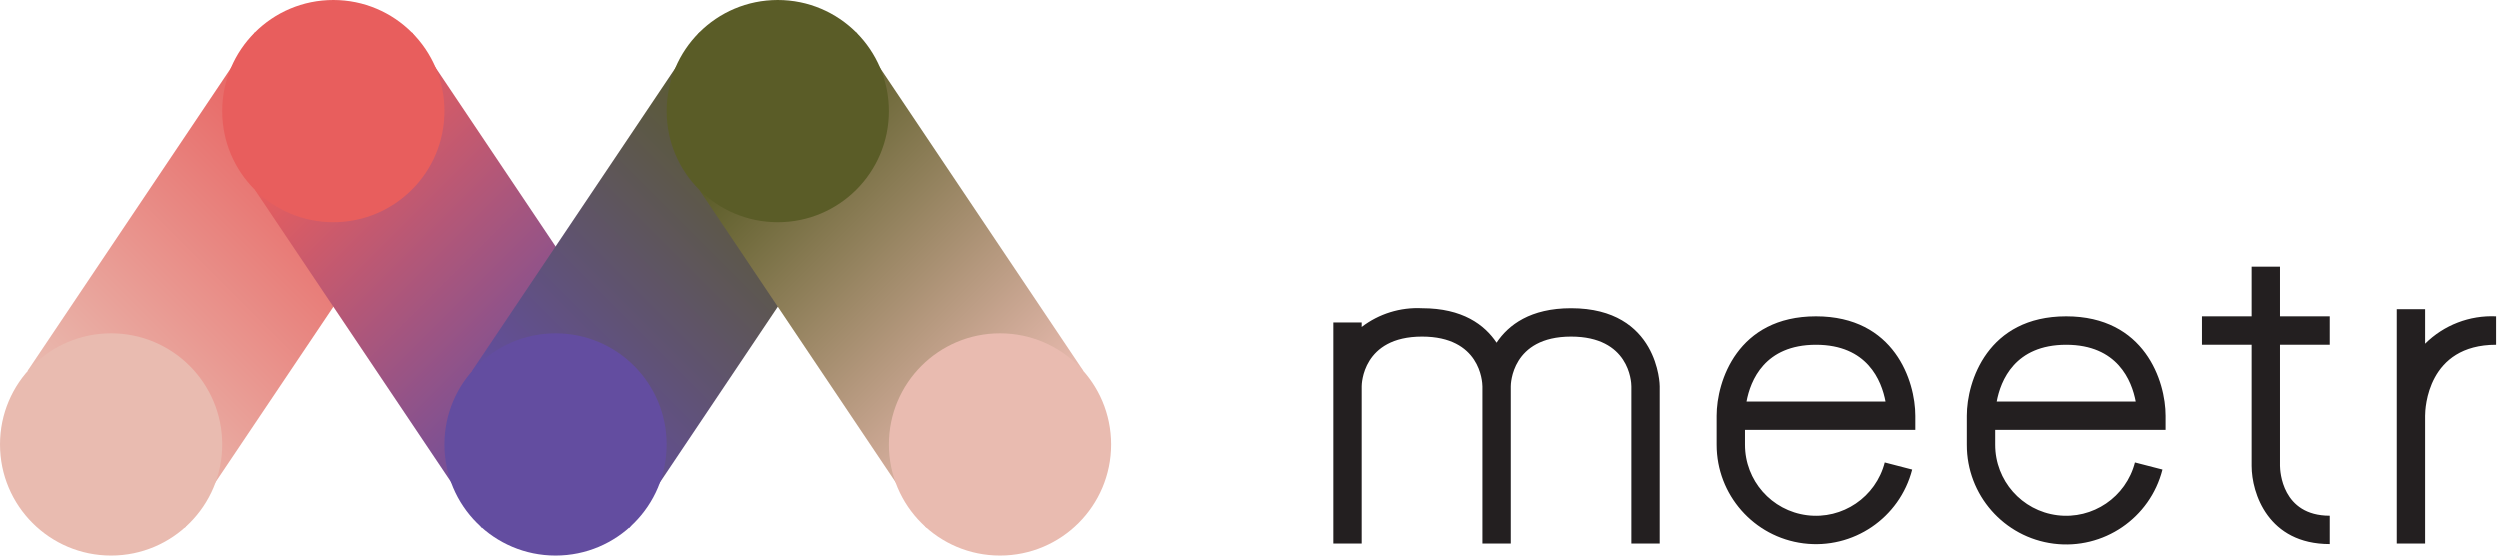
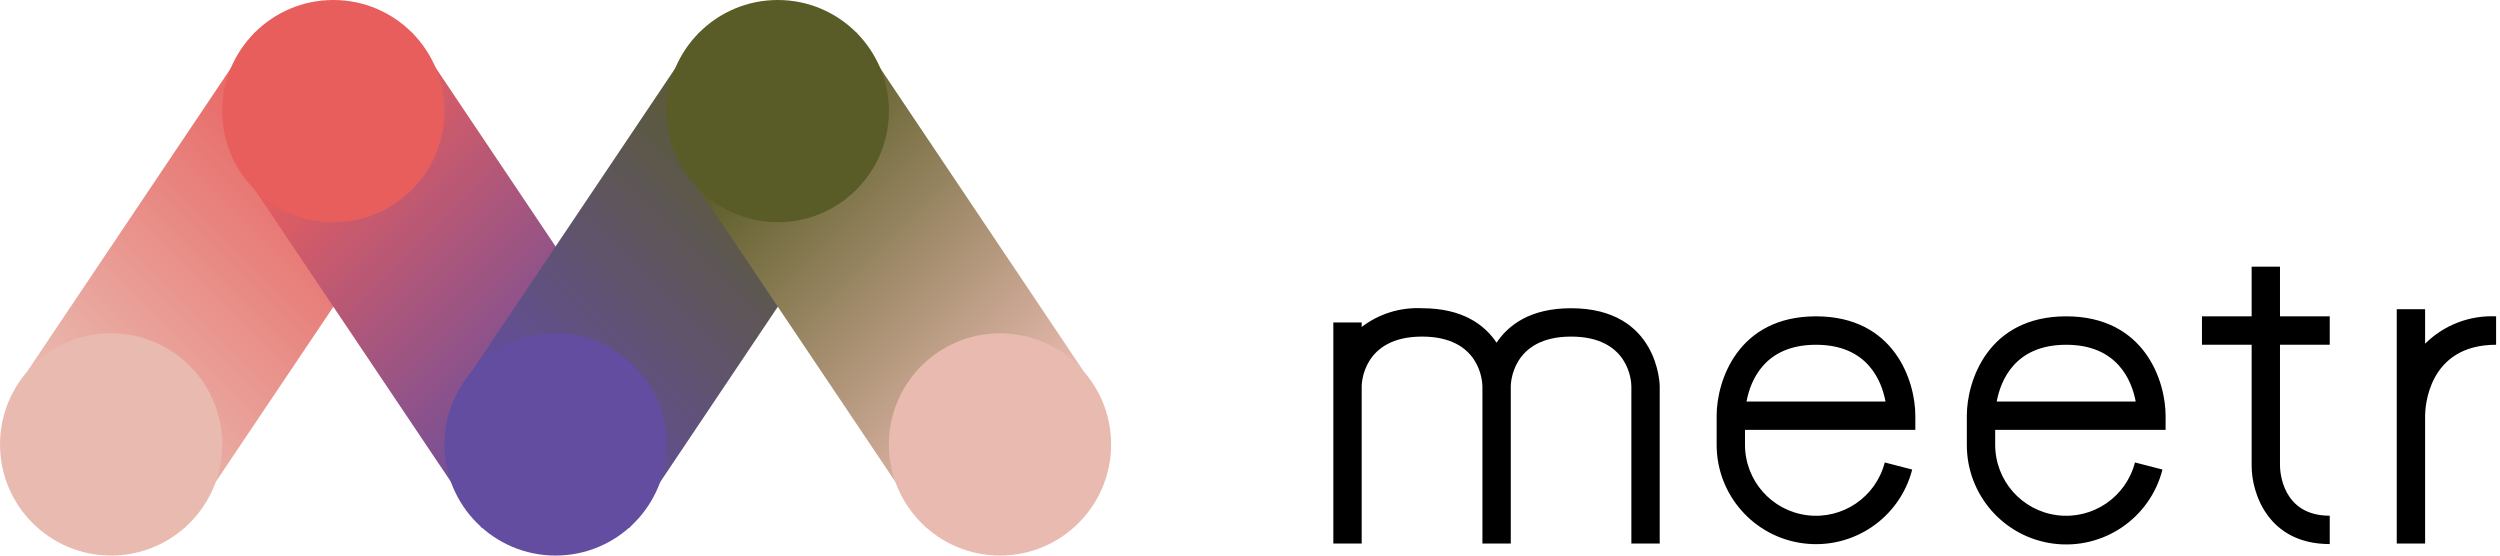
<svg xmlns="http://www.w3.org/2000/svg" width="225" height="50" fill="none" viewBox="0 0 225 50">
-   <path fill="url(#a)" d="M16.635 47.508L2.492 33.365 22.937 2.921 37.08 17.08 16.635 47.508z" />
-   <path fill="url(#b)" d="M43.365 47.508l14.143-14.143L37.08 2.921 22.937 17.08l20.428 30.428z" />
+   <path fill="url(#a)" d="M16.635 47.508L2.492 33.365 22.936 2.921 37.08 17.08 16.635 47.508z" />
+   <path fill="url(#b)" d="M43.365 47.508l14.143-14.143L37.079 2.921 22.936 17.08l20.43 30.428z" />
  <path fill="#E85E5D" d="M30 20c5.523 0 10-4.477 10-10S35.523 0 30 0 20 4.477 20 10s4.477 10 10 10z" />
  <path fill="#E9BBB0" d="M10 50c5.523 0 10-4.477 10-10s-4.477-10-10-10S0 34.477 0 40s4.477 10 10 10z" />
  <path fill="url(#c)" d="M56.651 47.508L42.492 33.365 62.937 2.921 77.064 17.08 56.65 47.508z" />
  <path fill="url(#d)" d="M83.365 47.508l14.127-14.143L77.064 2.921 62.937 17.08l20.428 30.428z" />
  <path fill="#5A5C27" d="M70 20c5.523 0 10-4.477 10-10S75.523 0 70 0 60 4.477 60 10s4.477 10 10 10z" />
  <path fill="#634DA0" d="M50 50c5.523 0 10-4.477 10-10s-4.477-10-10-10-10 4.477-10 10 4.477 10 10 10z" />
  <path fill="#E9BBB0" d="M90 50c5.523 0 10-4.477 10-10s-4.477-10-10-10c-5.522 0-10 4.477-10 10s4.478 10 10 10z" />
-   <path fill="#231F20" d="M141.396 27.741c-3.652 0-5.632 1.493-6.705 3.102-1.073-1.609-3.054-3.102-6.706-3.102a8.253 8.253 0 0 0-5.433 1.686v-.406H120v19.896h2.552V34.77c0-.185.062-4.477 5.433-4.477 5.22 0 5.427 4.023 5.433 4.484v14.14h2.552V34.77c0-.185.062-4.477 5.426-4.477 5.22 0 5.427 4.023 5.427 4.484v14.14h2.551V34.77c.007-.075-.082-7.029-7.978-7.029zM163.438 28.47c-7.07 0-8.94 5.853-8.94 8.941v2.614a8.943 8.943 0 0 0 7.814 8.877 8.943 8.943 0 0 0 9.785-6.642l-2.469-.64a6.39 6.39 0 0 1-12.579-1.595V38.69h15.33v-1.272c0-3.102-1.864-8.948-8.941-8.948zm-6.251 7.669c.351-1.892 1.63-5.11 6.251-5.11 4.622 0 5.901 3.219 6.259 5.11h-12.51zM205.199 24h-2.551v4.47h-4.471v2.559h4.471v10.908c0 2.434 1.472 7.029 7.029 7.029v-2.552c-4.306 0-4.471-4.023-4.478-4.477V31.029h4.478V28.47h-4.478V24zM218.259 30.933V27.83h-2.551v21.086h2.551V37.418c0-.688.22-6.39 6.39-6.39v-2.557a8.509 8.509 0 0 0-6.39 2.462zM185.956 28.47c-7.07 0-8.941 5.853-8.941 8.941v2.614a8.946 8.946 0 0 0 7.815 8.904 8.941 8.941 0 0 0 9.792-6.67l-2.476-.639a6.39 6.39 0 0 1-12.579-1.595V38.69h15.337v-1.272c0-3.102-1.871-8.948-8.948-8.948zm-6.252 7.669c.351-1.892 1.637-5.11 6.252-5.11s5.901 3.219 6.259 5.11h-12.511z" />
+   <path fill="#000" d="M141.396 27.741c-3.652 0-5.632 1.493-6.705 3.102-1.073-1.609-3.054-3.102-6.706-3.102a8.253 8.253 0 0 0-5.433 1.686v-.406H120v19.896h2.552V34.77c0-.185.062-4.477 5.433-4.477 5.22 0 5.427 4.023 5.433 4.484v14.14h2.552V34.77c0-.185.062-4.477 5.426-4.477 5.22 0 5.427 4.023 5.427 4.484v14.14h2.551V34.77c.007-.075-.082-7.029-7.978-7.029zM163.439 28.47c-7.07 0-8.941 5.853-8.941 8.941v2.614a8.939 8.939 0 0 0 7.814 8.877 8.94 8.94 0 0 0 9.786-6.642l-2.469-.64a6.39 6.39 0 0 1-12.579-1.595V38.69h15.33v-1.272c0-3.102-1.864-8.948-8.941-8.948zm-6.252 7.669c.351-1.892 1.63-5.11 6.252-5.11s5.901 3.219 6.258 5.11h-12.51zM205.199 24h-2.551v4.47h-4.471v2.559h4.471v10.908c0 2.434 1.471 7.029 7.028 7.029v-2.552c-4.305 0-4.47-4.023-4.477-4.477V31.029h4.477V28.47h-4.477V24zM218.26 30.933V27.83h-2.552v21.086h2.552V37.418c0-.688.22-6.39 6.389-6.39v-2.557a8.501 8.501 0 0 0-6.389 2.462zM185.956 28.47c-7.07 0-8.941 5.853-8.941 8.941v2.614a8.946 8.946 0 0 0 7.815 8.904 8.941 8.941 0 0 0 9.792-6.67l-2.476-.639a6.39 6.39 0 0 1-12.579-1.595V38.69h15.337v-1.272c0-3.102-1.871-8.948-8.948-8.948zm-6.252 7.669c.351-1.892 1.637-5.11 6.252-5.11s5.901 3.219 6.258 5.11h-12.51z" />
  <defs>
-     <linearGradient id="a" x1="7.064" x2="32.492" y1="37.937" y2="12.508" gradientUnits="userSpaceOnUse">
+     <linearGradient id="a" x1="7.063" x2="32.492" y1="37.937" y2="12.508" gradientUnits="userSpaceOnUse">
      <stop stop-color="#E9BBB0" />
      <stop offset="1" stop-color="#E85E5D" />
    </linearGradient>
    <linearGradient id="b" x1="27.492" x2="52.937" y1="12.492" y2="37.937" gradientUnits="userSpaceOnUse">
      <stop stop-color="#E85E5D" />
      <stop offset="1" stop-color="#634DA0" />
    </linearGradient>
-     <linearGradient id="c" x1="47.064" x2="72.493" y1="37.937" y2="12.508" gradientUnits="userSpaceOnUse">
+     <linearGradient id="c" x1="47.064" x2="72.492" y1="37.937" y2="12.508" gradientUnits="userSpaceOnUse">
      <stop stop-color="#634DA0" />
      <stop offset="1" stop-color="#5A5C27" />
    </linearGradient>
    <linearGradient id="d" x1="67.492" x2="92.937" y1="12.508" y2="37.937" gradientUnits="userSpaceOnUse">
      <stop stop-color="#5A5C27" />
      <stop offset="1" stop-color="#E9BBB0" />
    </linearGradient>
  </defs>
</svg>
